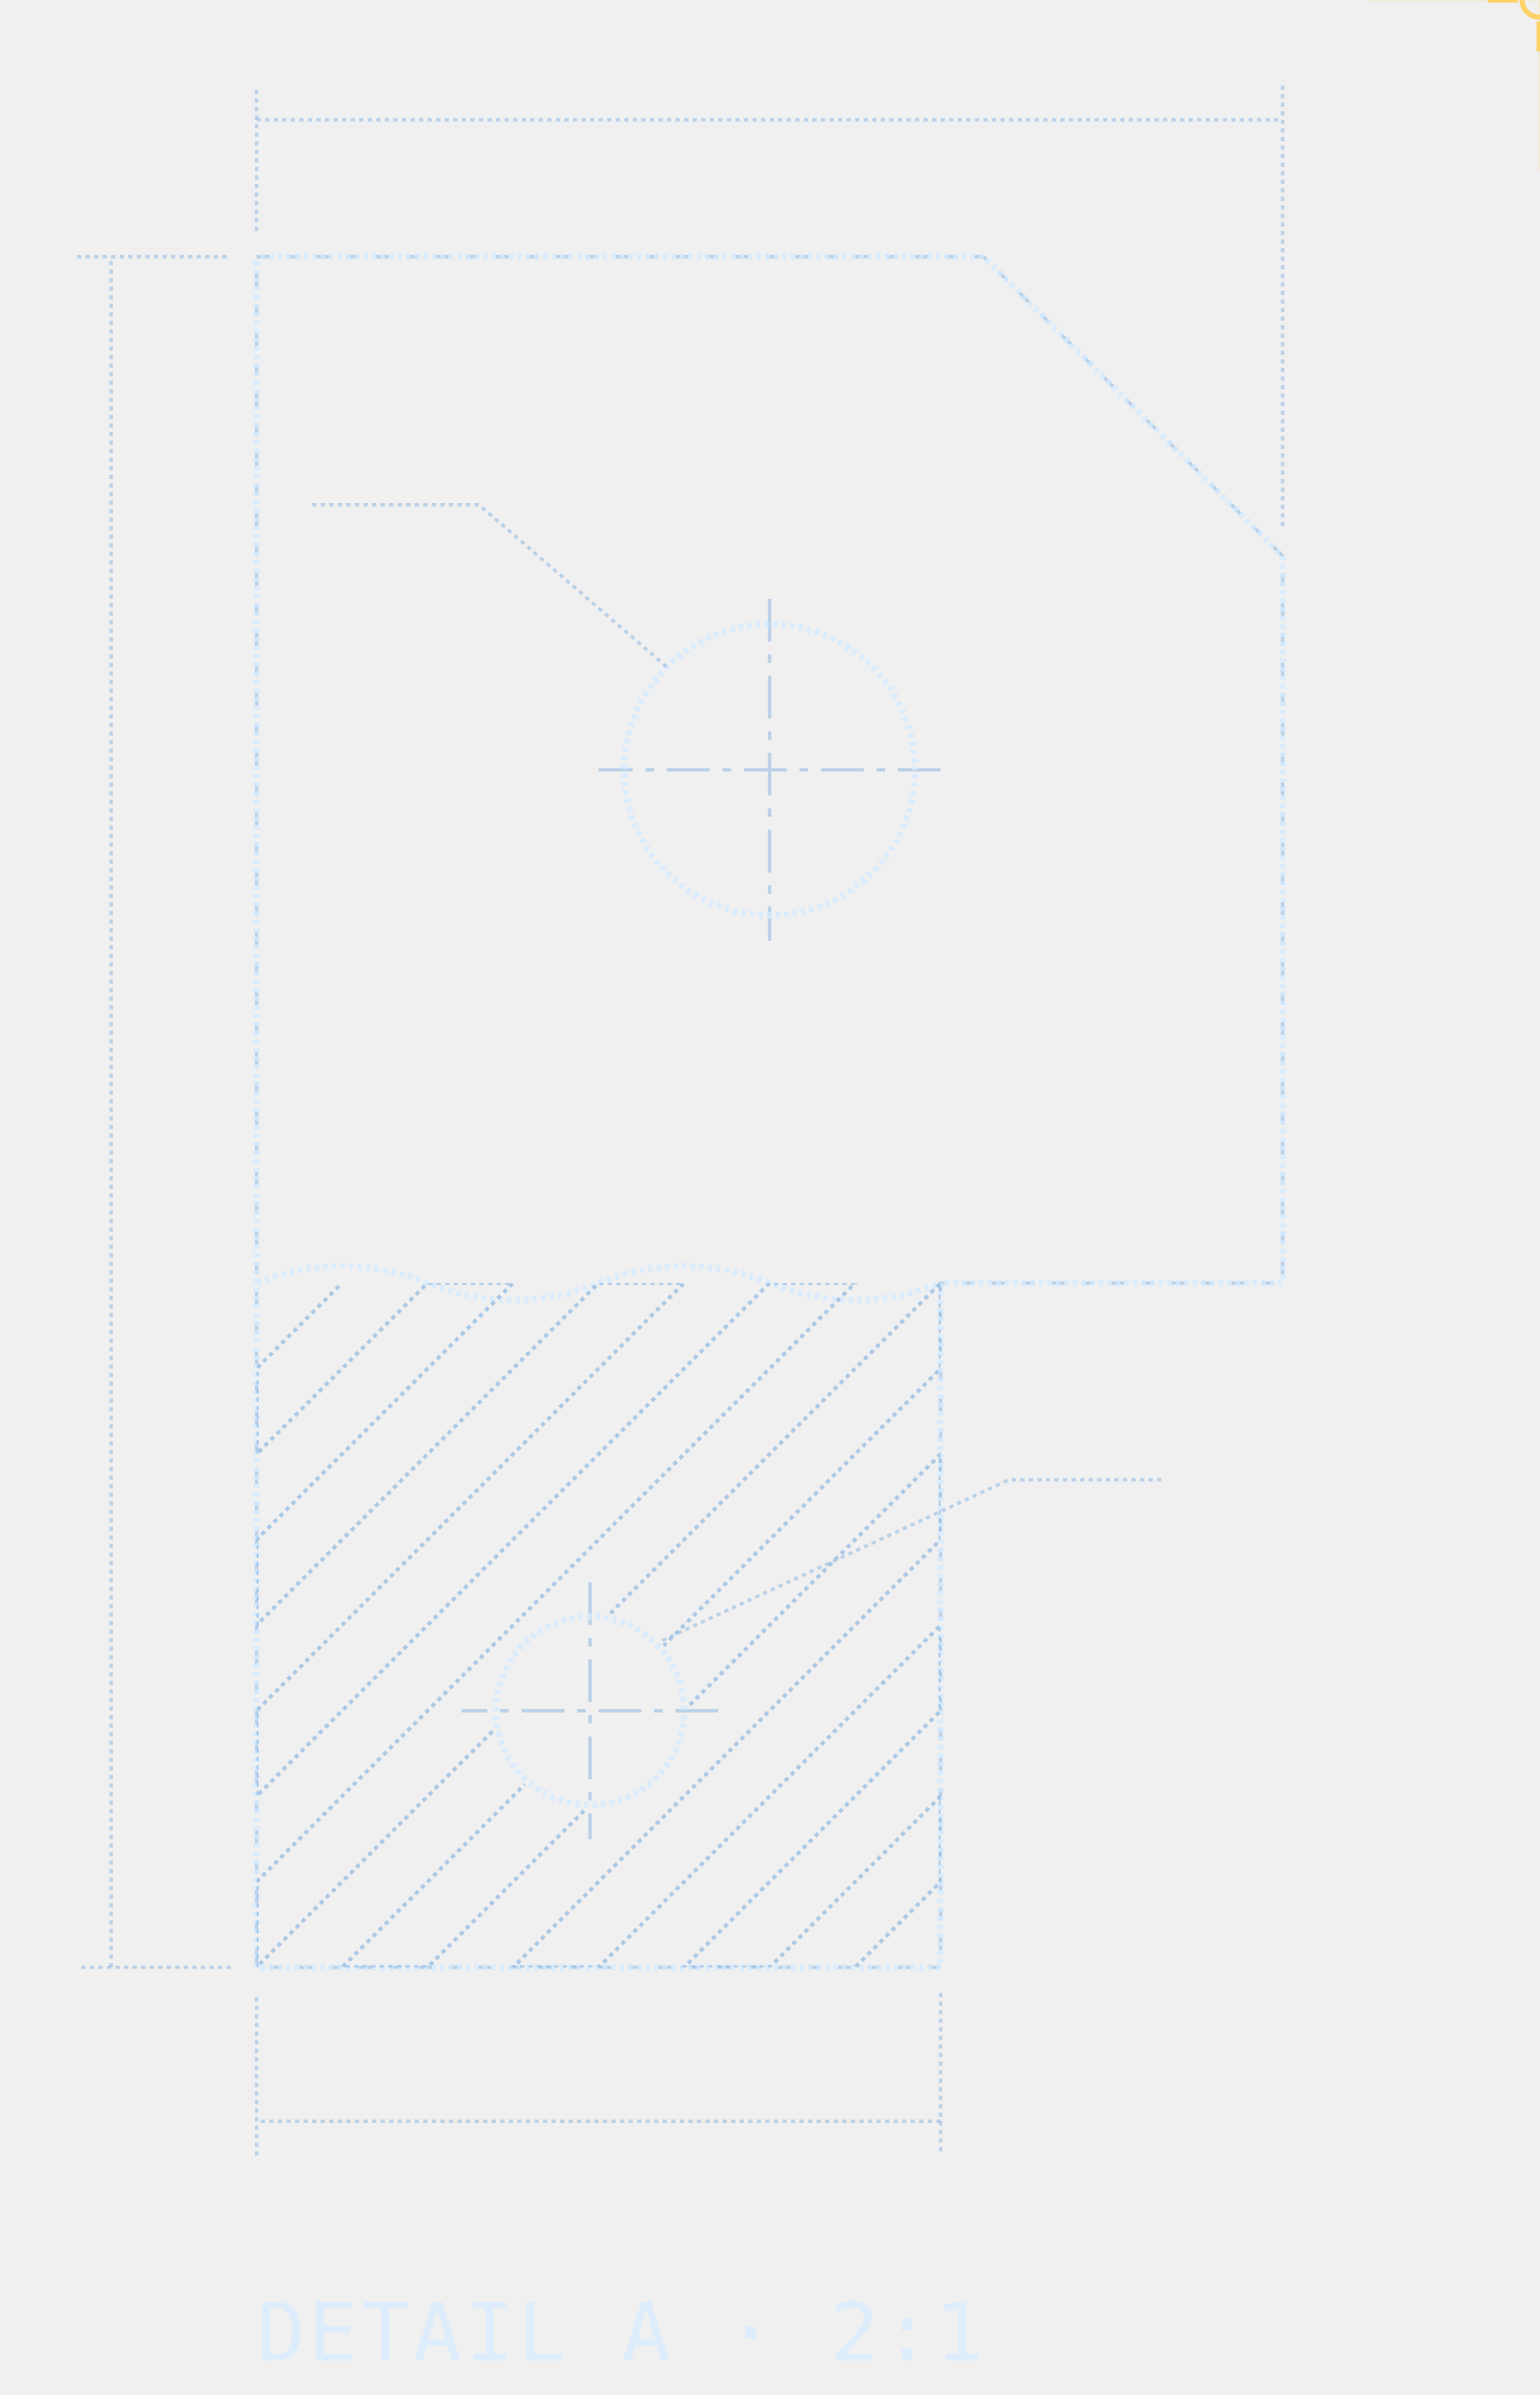
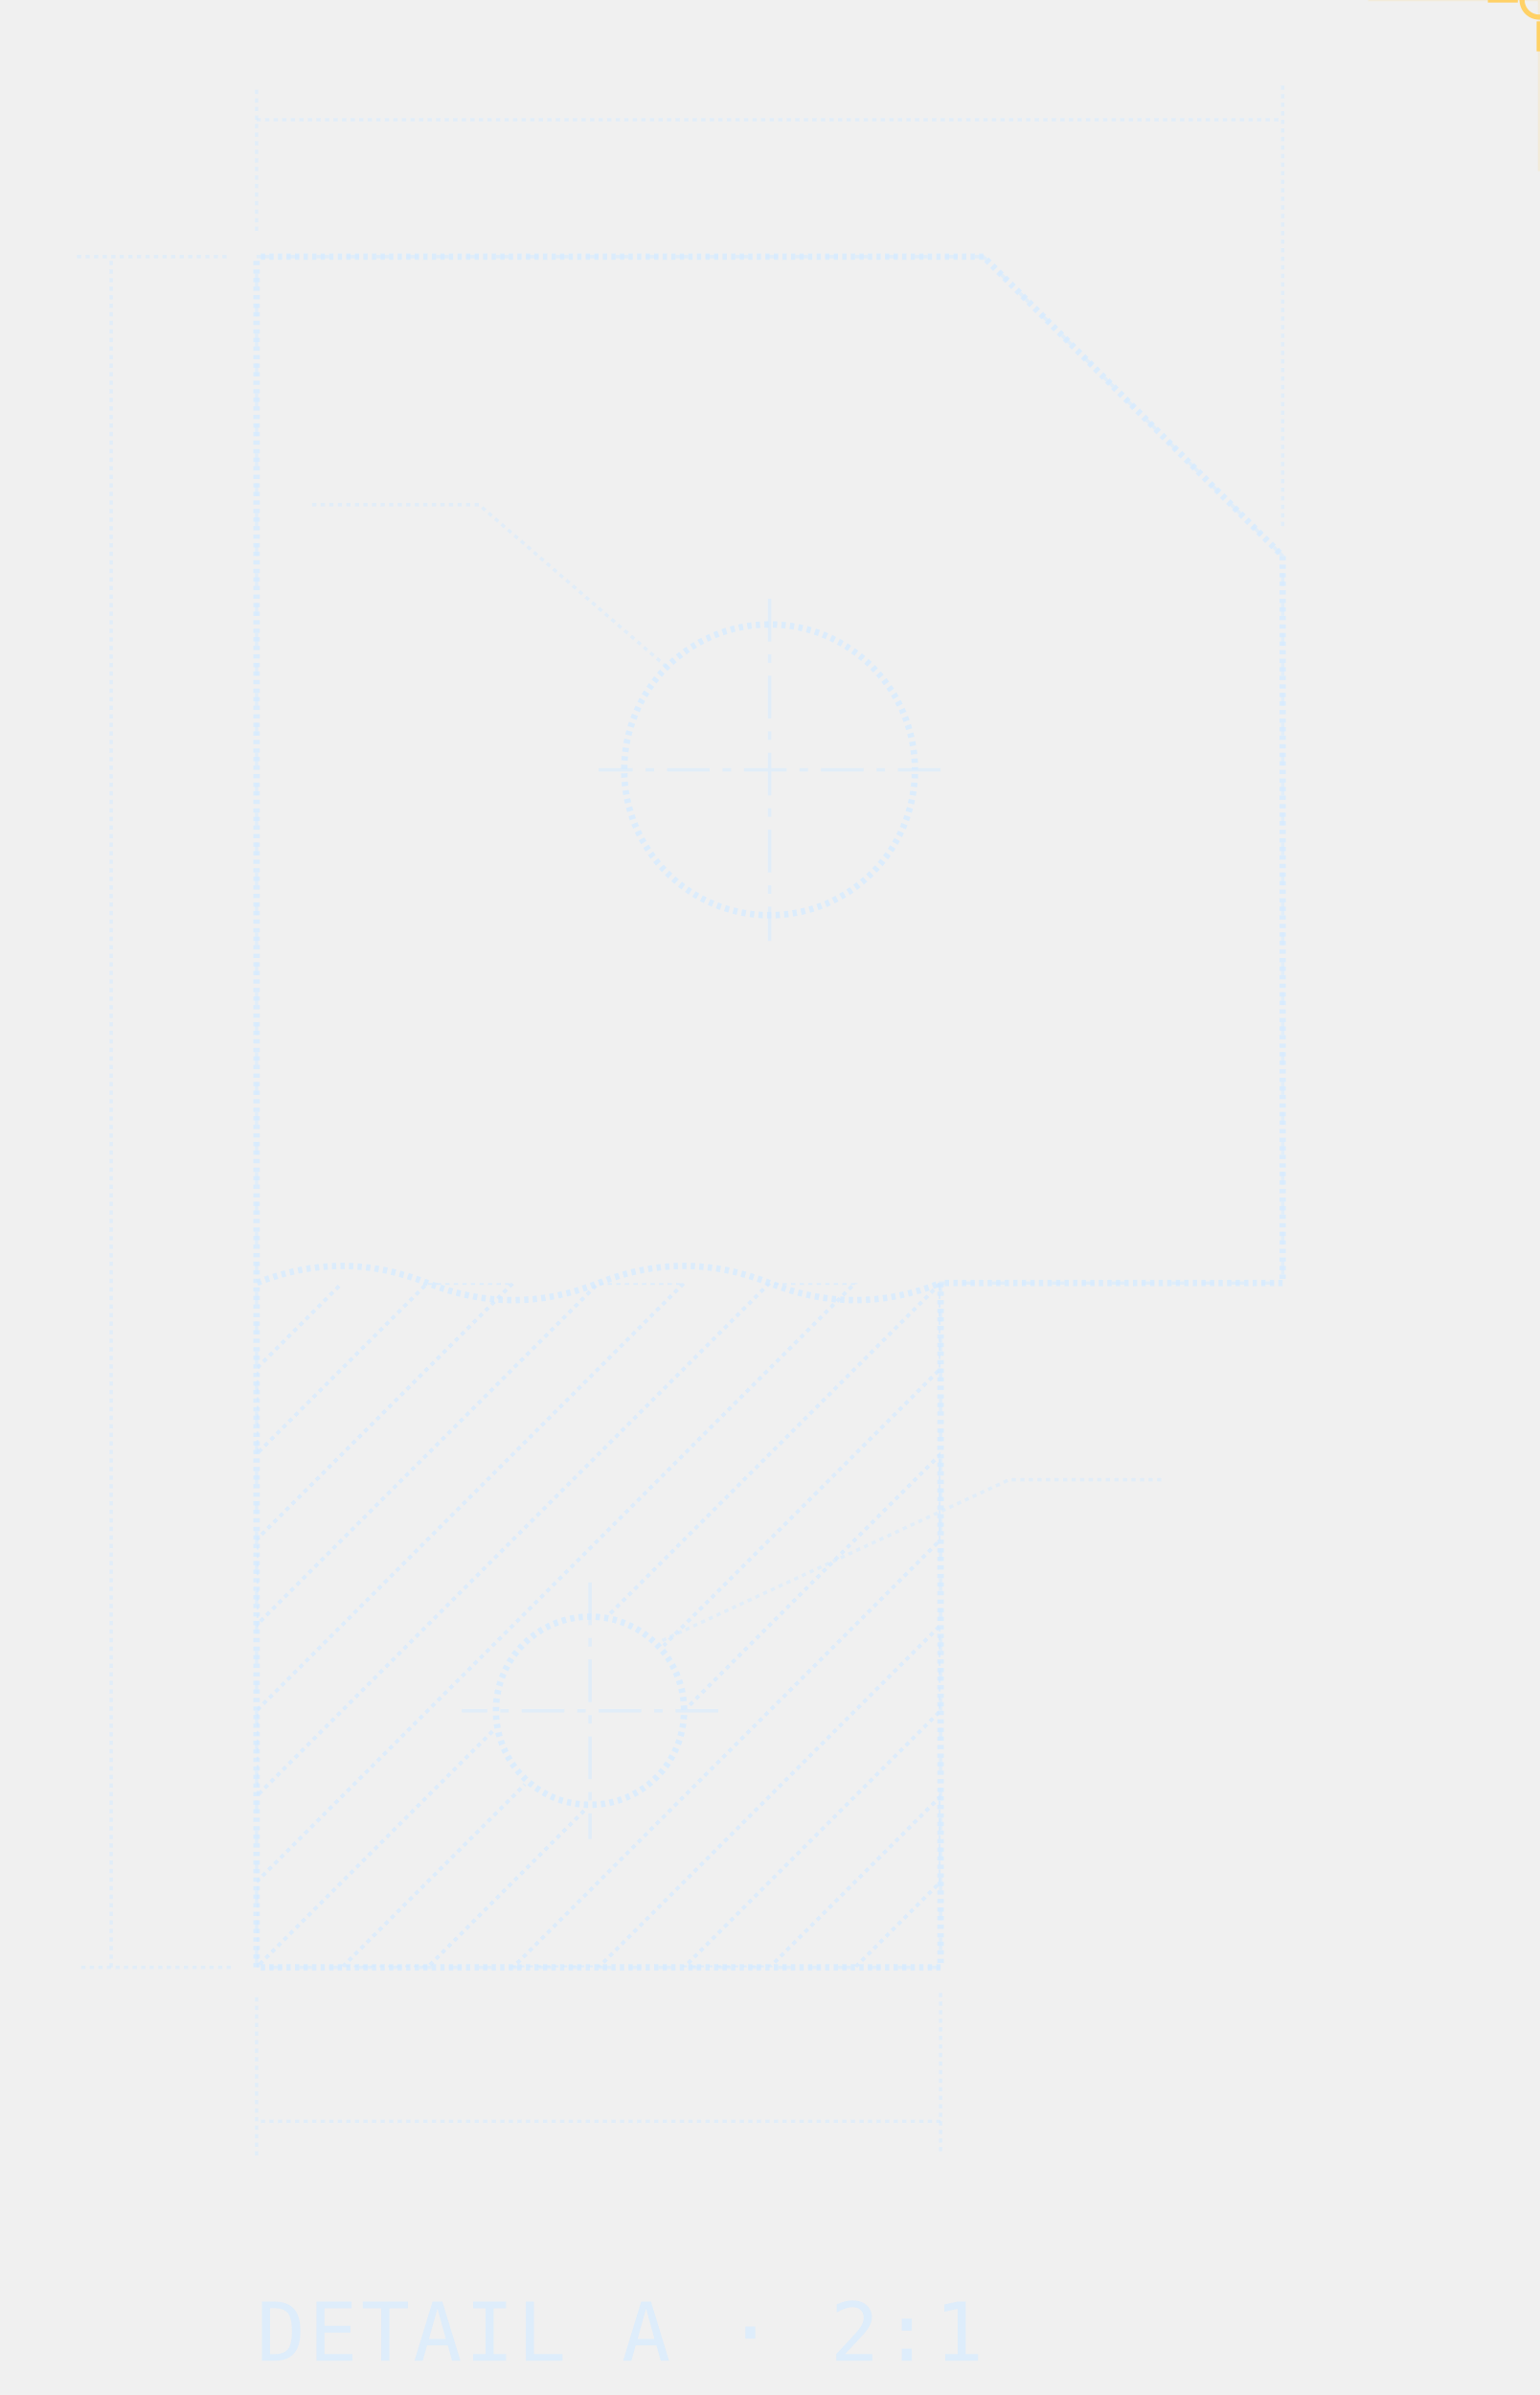
<svg xmlns="http://www.w3.org/2000/svg" viewBox="0 0 360 560">
-   <style>path,circle{fill:none}.i{stroke:#d6ebff;stroke-width:1.5;stroke-opacity:.8;stroke-linejoin:round}.f{stroke:#8fb8e0;stroke-width:.8;stroke-opacity:.55}.h{stroke:#8fb8e0;stroke-width:.9;stroke-opacity:.7}text{fill:#d6ebff;fill-opacity:.7;font:19px ui-monospace,Menlo,monospace;letter-spacing:.04em}.s{stroke-dasharray:1;stroke-dashoffset:1;animation:32s linear infinite}.o{animation-name:o}@keyframes o{4.9%{stroke-dashoffset:1}20.1%,90%{stroke-dashoffset:0;opacity:1}97%,to{stroke-dashoffset:0;opacity:0}}.c1{animation-name:c1}@keyframes c1{20.9%{stroke-dashoffset:1}23.4%,90%{stroke-dashoffset:0;opacity:1}97%,to{stroke-dashoffset:0;opacity:0}}.c2{animation-name:c2}@keyframes c2{24.4%{stroke-dashoffset:1}26%,90%{stroke-dashoffset:0;opacity:1}97%,to{stroke-dashoffset:0;opacity:0}}.br{animation-name:br}@keyframes br{26.5%{stroke-dashoffset:1}28.5%,90%{stroke-dashoffset:0;opacity:1}97%,to{stroke-dashoffset:0;opacity:0}}.h{animation-name:h}@keyframes h{28.6%{stroke-dashoffset:1}54.1%,90%{stroke-dashoffset:0;opacity:1}97%,to{stroke-dashoffset:0;opacity:0}}.e1{animation-name:e1}@keyframes e1{55.9%{stroke-dashoffset:1}56.3%,90%{stroke-dashoffset:0;opacity:1}97%,to{stroke-dashoffset:0;opacity:0}}.d1{animation-name:d1}@keyframes d1{56.4%{stroke-dashoffset:1}61.2%,90%{stroke-dashoffset:0;opacity:1}97%,to{stroke-dashoffset:0;opacity:0}}.e2{animation-name:e2}@keyframes e2{61.3%{stroke-dashoffset:1}61.7%,90%{stroke-dashoffset:0;opacity:1}97%,to{stroke-dashoffset:0;opacity:0}}.e3{animation-name:e3}@keyframes e3{61.7%{stroke-dashoffset:1}62.2%,90%{stroke-dashoffset:0;opacity:1}97%,to{stroke-dashoffset:0;opacity:0}}.d2{animation-name:d2}@keyframes d2{62.2%{stroke-dashoffset:1}64.2%,90%{stroke-dashoffset:0;opacity:1}97%,to{stroke-dashoffset:0;opacity:0}}.e4{animation-name:e4}@keyframes e4{64.2%{stroke-dashoffset:1}64.7%,90%{stroke-dashoffset:0;opacity:1}97%,to{stroke-dashoffset:0;opacity:0}}.e5{animation-name:e5}@keyframes e5{66.1%{stroke-dashoffset:1}67.4%,90%{stroke-dashoffset:0;opacity:1}97%,to{stroke-dashoffset:0;opacity:0}}.d3{animation-name:d3}@keyframes d3{67.4%{stroke-dashoffset:1}70.4%,90%{stroke-dashoffset:0;opacity:1}97%,to{stroke-dashoffset:0;opacity:0}}.e6{animation-name:e6}@keyframes e6{70.4%{stroke-dashoffset:1}70.8%,90%{stroke-dashoffset:0;opacity:1}97%,to{stroke-dashoffset:0;opacity:0}}.l{animation-name:l}@keyframes l{71.1%{stroke-dashoffset:1}72.3%,90%{stroke-dashoffset:0;opacity:1}97%,to{stroke-dashoffset:0;opacity:0}}.l2{animation-name:l2}@keyframes l2{73.2%{stroke-dashoffset:1}74.8%,90%{stroke-dashoffset:0;opacity:1}97%,to{stroke-dashoffset:0;opacity:0}}.x{opacity:0;animation:tx 32s linear infinite}@keyframes tx{74.8%{opacity:0}77.8%,90%{opacity:1}97%,to{opacity:0}}.p{animation:pen 32s linear infinite}@keyframes pen{0%{translate:530px 330px}3%{translate:530px 330px}4.9%{translate:60px 300px}7%{translate:60px 130px}8.2%{translate:130px 60px}10.3%{translate:300px 60px}11.3%{translate:300px 140px}13.2%{translate:460px 140px}15.2%{translate:460px 300px}20.1%{translate:60px 300px}20.9%{translate:180px 146px}21.1%{translate:197px 151px}21.3%{translate:209px 163px}21.5%{translate:214px 180px}21.7%{translate:209px 197px}21.9%{translate:197px 209px}22.2%{translate:180px 214px}22.4%{translate:163px 209px}22.6%{translate:151px 197px}22.8%{translate:146px 180px}23%{translate:151px 163px}23.2%{translate:163px 151px}23.4%{translate:180px 146px}24.4%{translate:400px 200px}24.5%{translate:411px 203px}24.7%{translate:419px 211px}24.8%{translate:422px 222px}24.9%{translate:419px 233px}25.1%{translate:411px 241px}25.2%{translate:400px 244px}25.3%{translate:389px 241px}25.5%{translate:381px 233px}25.6%{translate:378px 222px}25.8%{translate:381px 211px}25.9%{translate:389px 203px}26%{translate:400px 200px}26.5%{translate:300px 140px}27%{translate:304px 180px}27.5%{translate:296px 220px}28%{translate:304px 260px}28.5%{translate:300px 300px}28.6%{translate:300px 280px}28.9%{translate:320px 300px}29.2%{translate:340px 300px}29.9%{translate:300px 260px}30.1%{translate:300px 240px}31.1%{translate:360px 300px}31.4%{translate:380px 300px}32.8%{translate:300px 220px}33%{translate:300px 200px}34.7%{translate:400px 300px}35%{translate:420px 300px}37.1%{translate:300px 180px}37.3%{translate:300px 160px}39.7%{translate:440px 300px}40%{translate:460px 300px}42.7%{translate:300px 140px}43%{translate:320px 140px}45.4%{translate:460px 280px}45.7%{translate:460px 260px}47.7%{translate:340px 140px}48%{translate:360px 140px}49.7%{translate:460px 240px}49.9%{translate:460px 220px}51.3%{translate:380px 140px}51.6%{translate:400px 140px}52.6%{translate:460px 200px}52.9%{translate:460px 180px}53.6%{translate:420px 140px}53.8%{translate:440px 140px}54.1%{translate:460px 160px}55.9%{translate:60px 306px}56.3%{translate:60px 342px}56.4%{translate:60px 334px}61.2%{translate:460px 334px}61.3%{translate:460px 342px}61.7%{translate:460px 306px}62.2%{translate:504px 300px}64.2%{translate:496px 140px}64.7%{translate:466px 140px}66.1%{translate:124px 60px}67.4%{translate:20px 60px}70.4%{translate:28px 300px}70.8%{translate:54px 300px}71.1%{translate:118px 288px}71.6%{translate:118px 248px}72.3%{translate:156px 204px}73.2%{translate:384px 206px}74.3%{translate:346px 124px}74.8%{translate:346px 88px}76%{translate:530px 330px}to{translate:530px 330px}}.k{stroke:#ffd166;stroke-width:1.2}.r{stroke:#ffd166;stroke-width:.6;stroke-opacity:.16}.w{opacity:0;animation:w 32s step-end infinite,lamp 1.2s ease-in-out infinite}@keyframes w{3%{opacity:1}76%{opacity:0}}@keyframes lamp{50%{fill-opacity:.2}}@media (prefers-reduced-motion:reduce){*{animation:none!important}.s{stroke-dashoffset:0}.x{opacity:1}.p{translate:530px 330px}}</style>
+   <style>path,circle{fill:none}.i{stroke:#d6ebff;stroke-width:1.5;stroke-opacity:.8;stroke-linejoin:round}.f{stroke:#d5eaff;stroke-width:.8;stroke-opacity:.55}.h{stroke:#d5eaff;stroke-width:.9;stroke-opacity:.7}text{fill:#d6ebff;fill-opacity:.7;font:19px ui-monospace,Menlo,monospace;letter-spacing:.04em}.s{stroke-dasharray:1;stroke-dashoffset:1;animation:32s linear infinite}.o{animation-name:o}@keyframes o{4.9%{stroke-dashoffset:1}20.1%,90%{stroke-dashoffset:0;opacity:1}97%,to{stroke-dashoffset:0;opacity:0}}.c1{animation-name:c1}@keyframes c1{20.9%{stroke-dashoffset:1}23.4%,90%{stroke-dashoffset:0;opacity:1}97%,to{stroke-dashoffset:0;opacity:0}}.c2{animation-name:c2}@keyframes c2{24.4%{stroke-dashoffset:1}26%,90%{stroke-dashoffset:0;opacity:1}97%,to{stroke-dashoffset:0;opacity:0}}.br{animation-name:br}@keyframes br{26.5%{stroke-dashoffset:1}28.5%,90%{stroke-dashoffset:0;opacity:1}97%,to{stroke-dashoffset:0;opacity:0}}.h{animation-name:h}@keyframes h{28.6%{stroke-dashoffset:1}54.1%,90%{stroke-dashoffset:0;opacity:1}97%,to{stroke-dashoffset:0;opacity:0}}.e1{animation-name:e1}@keyframes e1{55.9%{stroke-dashoffset:1}56.3%,90%{stroke-dashoffset:0;opacity:1}97%,to{stroke-dashoffset:0;opacity:0}}.d1{animation-name:d1}@keyframes d1{56.4%{stroke-dashoffset:1}61.2%,90%{stroke-dashoffset:0;opacity:1}97%,to{stroke-dashoffset:0;opacity:0}}.e2{animation-name:e2}@keyframes e2{61.3%{stroke-dashoffset:1}61.7%,90%{stroke-dashoffset:0;opacity:1}97%,to{stroke-dashoffset:0;opacity:0}}.e3{animation-name:e3}@keyframes e3{61.7%{stroke-dashoffset:1}62.2%,90%{stroke-dashoffset:0;opacity:1}97%,to{stroke-dashoffset:0;opacity:0}}.d2{animation-name:d2}@keyframes d2{62.2%{stroke-dashoffset:1}64.2%,90%{stroke-dashoffset:0;opacity:1}97%,to{stroke-dashoffset:0;opacity:0}}.e4{animation-name:e4}@keyframes e4{64.2%{stroke-dashoffset:1}64.7%,90%{stroke-dashoffset:0;opacity:1}97%,to{stroke-dashoffset:0;opacity:0}}.e5{animation-name:e5}@keyframes e5{66.1%{stroke-dashoffset:1}67.4%,90%{stroke-dashoffset:0;opacity:1}97%,to{stroke-dashoffset:0;opacity:0}}.d3{animation-name:d3}@keyframes d3{67.4%{stroke-dashoffset:1}70.4%,90%{stroke-dashoffset:0;opacity:1}97%,to{stroke-dashoffset:0;opacity:0}}.e6{animation-name:e6}@keyframes e6{70.4%{stroke-dashoffset:1}70.8%,90%{stroke-dashoffset:0;opacity:1}97%,to{stroke-dashoffset:0;opacity:0}}.l{animation-name:l}@keyframes l{71.1%{stroke-dashoffset:1}72.3%,90%{stroke-dashoffset:0;opacity:1}97%,to{stroke-dashoffset:0;opacity:0}}.l2{animation-name:l2}@keyframes l2{73.2%{stroke-dashoffset:1}74.8%,90%{stroke-dashoffset:0;opacity:1}97%,to{stroke-dashoffset:0;opacity:0}}.x{opacity:0;animation:tx 32s linear infinite}@keyframes tx{74.8%{opacity:0}77.8%,90%{opacity:1}97%,to{opacity:0}}.p{animation:pen 32s linear infinite}@keyframes pen{0%{translate:530px 330px}3%{translate:530px 330px}4.9%{translate:60px 300px}7%{translate:60px 130px}8.2%{translate:130px 60px}10.3%{translate:300px 60px}11.3%{translate:300px 140px}13.2%{translate:460px 140px}15.2%{translate:460px 300px}20.1%{translate:60px 300px}20.9%{translate:180px 146px}21.1%{translate:197px 151px}21.3%{translate:209px 163px}21.5%{translate:214px 180px}21.7%{translate:209px 197px}21.9%{translate:197px 209px}22.2%{translate:180px 214px}22.4%{translate:163px 209px}22.6%{translate:151px 197px}22.8%{translate:146px 180px}23%{translate:151px 163px}23.2%{translate:163px 151px}23.4%{translate:180px 146px}24.4%{translate:400px 200px}24.5%{translate:411px 203px}24.7%{translate:419px 211px}24.8%{translate:422px 222px}24.9%{translate:419px 233px}25.1%{translate:411px 241px}25.2%{translate:400px 244px}25.3%{translate:389px 241px}25.5%{translate:381px 233px}25.6%{translate:378px 222px}25.8%{translate:381px 211px}25.9%{translate:389px 203px}26%{translate:400px 200px}26.5%{translate:300px 140px}27%{translate:304px 180px}27.5%{translate:296px 220px}28%{translate:304px 260px}28.5%{translate:300px 300px}28.6%{translate:300px 280px}28.9%{translate:320px 300px}29.2%{translate:340px 300px}29.9%{translate:300px 260px}30.1%{translate:300px 240px}31.1%{translate:360px 300px}31.4%{translate:380px 300px}32.8%{translate:300px 220px}33%{translate:300px 200px}34.7%{translate:400px 300px}35%{translate:420px 300px}37.1%{translate:300px 180px}37.3%{translate:300px 160px}39.7%{translate:440px 300px}40%{translate:460px 300px}42.7%{translate:300px 140px}43%{translate:320px 140px}45.4%{translate:460px 280px}45.7%{translate:460px 260px}47.7%{translate:340px 140px}48%{translate:360px 140px}49.7%{translate:460px 240px}49.9%{translate:460px 220px}51.3%{translate:380px 140px}51.6%{translate:400px 140px}52.6%{translate:460px 200px}52.9%{translate:460px 180px}53.6%{translate:420px 140px}53.8%{translate:440px 140px}54.1%{translate:460px 160px}55.9%{translate:60px 306px}56.3%{translate:60px 342px}56.4%{translate:60px 334px}61.2%{translate:460px 334px}61.3%{translate:460px 342px}61.7%{translate:460px 306px}62.2%{translate:504px 300px}64.2%{translate:496px 140px}64.7%{translate:466px 140px}66.1%{translate:124px 60px}67.4%{translate:20px 60px}70.4%{translate:28px 300px}70.8%{translate:54px 300px}71.1%{translate:118px 288px}71.6%{translate:118px 248px}72.3%{translate:156px 204px}73.2%{translate:384px 206px}74.3%{translate:346px 124px}74.8%{translate:346px 88px}76%{translate:530px 330px}to{translate:530px 330px}}.k{stroke:#ffd166;stroke-width:1.2}.r{stroke:#ffd166;stroke-width:.6;stroke-opacity:.16}.w{opacity:0;animation:w 32s step-end infinite,lamp 1.2s ease-in-out infinite}@keyframes w{3%{opacity:1}76%{opacity:0}}@keyframes lamp{50%{fill-opacity:.2}}@media (prefers-reduced-motion:reduce){*{animation:none!important}.s{stroke-dashoffset:0}.x{opacity:1}.p{translate:530px 330px}}</style>
  <defs>
    <path id="a" d="M0 0l9-3v6z" style="fill:#d6ebff;fill-opacity:.8" />
    <mask id="m">
-       <path d="M300 140h160v160H300z" style="fill:#fff" />
-       <circle cx="400" cy="222" r="23" style="fill:#000" />
+       <path d="M300 140h160v160H300z" style="fill:#ffffff" />
+       <circle cx="400" cy="222" r="23" style="fill:#000000" />
    </mask>
  </defs>
  <g transform="matrix(0 1 -1 0 360 0)">
    <path class="f" stroke-dasharray="3 4" d="M60 300L60 130L130 60L300 60L300 140L460 140L460 300L60 300" />
    <path class="f" stroke-dasharray="10 3 2 3" d="M140 180h80M180 140v80M370 222h60M400 192v60" />
    <path class="i s o" pathLength="1" d="M60 300L60 130L130 60L300 60L300 140L460 140L460 300L60 300" />
    <path class="i s c1" pathLength="1" d="M180 146a34 34 0 1 1 0 68a34 34 0 1 1 0-68" />
    <path class="i s c2" pathLength="1" d="M400 200a22 22 0 1 1 0 44a22 22 0 1 1 0-44" />
    <path class="i s br" pathLength="1" d="M300 140q8 20 0 40t0 40 0 40 0 40" />
    <path class="h s h" pathLength="1" d="M300 280L320 300L340 300L300 260L300 240L360 300L380 300L300 220L300 200L400 300L420 300L300 180L300 160L440 300L460 300L300 140L320 140L460 280L460 260L340 140L360 140L460 240L460 220L380 140L400 140L460 200L460 180L420 140L440 140L460 160" mask="url(#m)" />
    <path class="f s e1" pathLength="1" d="M60 306V342" />
    <path class="f s d1" pathLength="1" d="M60 334H460" />
    <path class="f s e2" pathLength="1" d="M460 342V306" />
    <path class="f s e3" pathLength="1" d="M466 300H504" />
    <path class="f s d2" pathLength="1" d="M496 300V140" />
    <path class="f s e4" pathLength="1" d="M504 140H466" />
    <path class="f s e5" pathLength="1" d="M124 60H20" />
    <path class="f s d3" pathLength="1" d="M28 60V300" />
    <path class="f s e6" pathLength="1" d="M20 300H54" />
    <path class="f s l" pathLength="1" d="M118 288V248L156 204" />
    <path class="f s l2" pathLength="1" d="M384 206L346 124V88" />
    <g class="x">
      <use href="#a" x="60" y="334" />
      <use href="#a" transform="translate(460 334) rotate(180)" />
      <use href="#a" transform="translate(496 140) rotate(90)" />
      <use href="#a" transform="translate(496 300) rotate(-90)" />
      <use href="#a" transform="translate(28 60) rotate(90)" />
      <use href="#a" transform="translate(28 300) rotate(-90)" />
    </g>
    <g class="p">
      <path class="r" d="M-40 0H40M0-40V40" />
      <path class="k" d="M-12 0h7M5 0h7M0-12v7M0 5v7" />
      <circle class="k" r="4" />
      <circle class="w" r="3" style="fill:#ffd166" />
    </g>
  </g>
  <g class="x">
    <text x="20" y="276" transform="rotate(-90 20 276)">400</text>
    <text x="122" y="520">160</text>
    <text x="164" y="20">240</text>
    <text x="74" y="112">Ø68</text>
    <use href="#a" transform="translate(156 156) rotate(225)" />
    <text x="240" y="340">Ø44</text>
    <use href="#a" transform="translate(154 384) rotate(-45)" />
  </g>
  <text x="60" y="552">DETAIL A · 2:1</text>
</svg>
